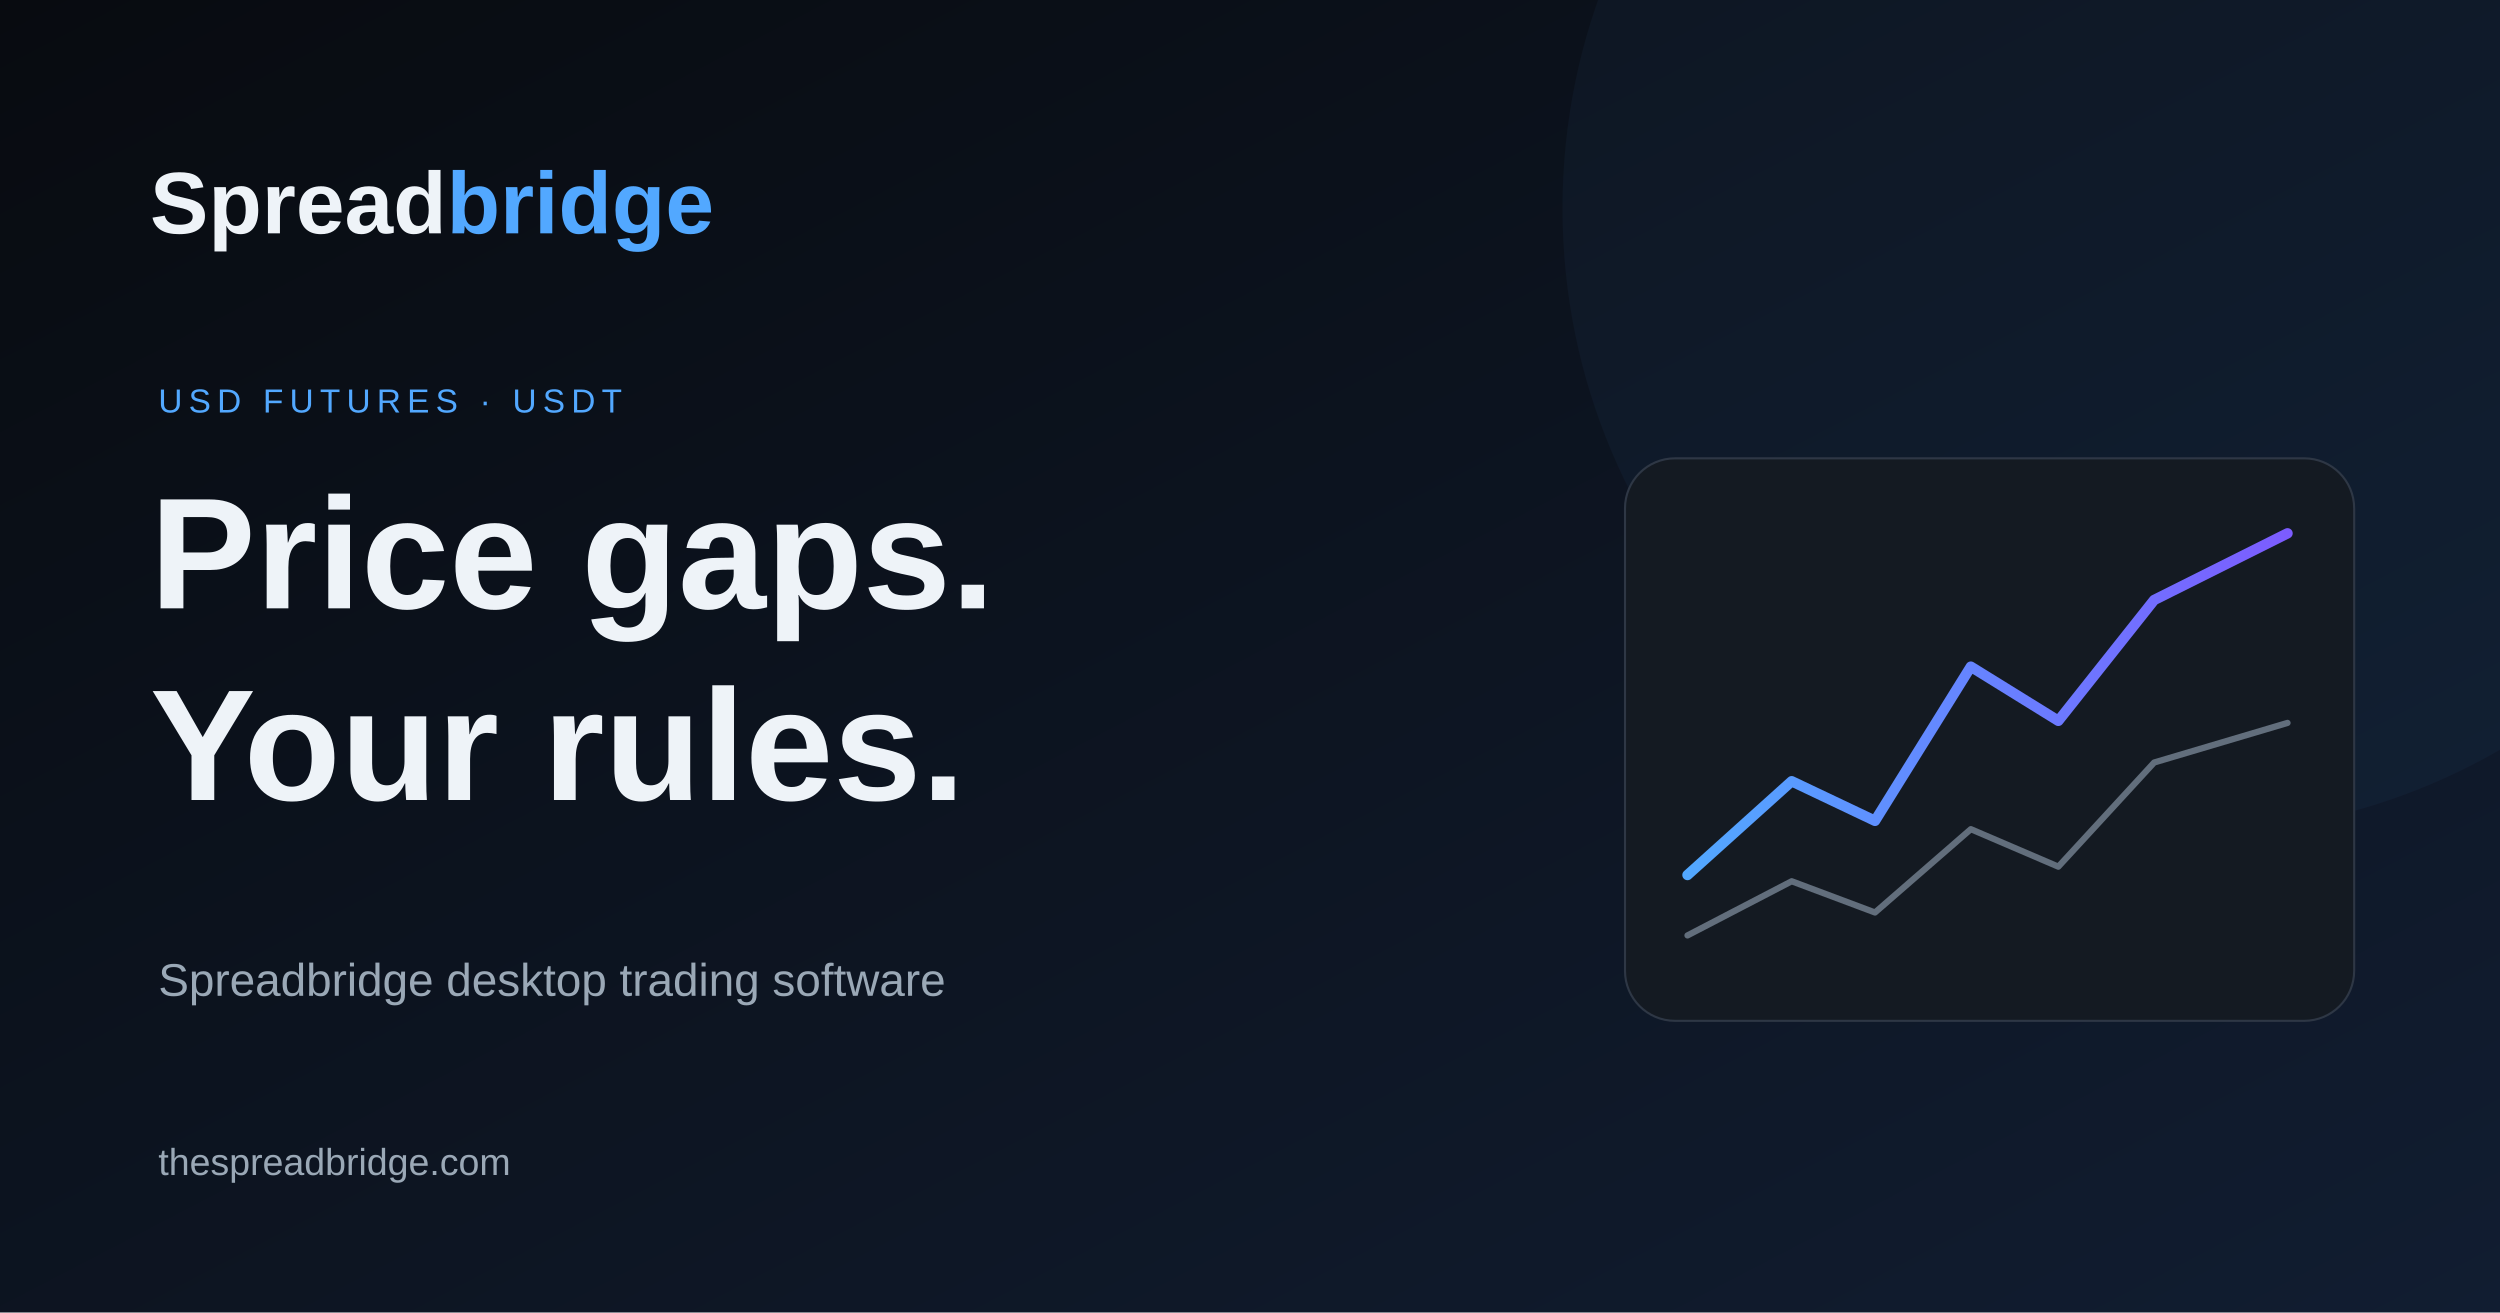
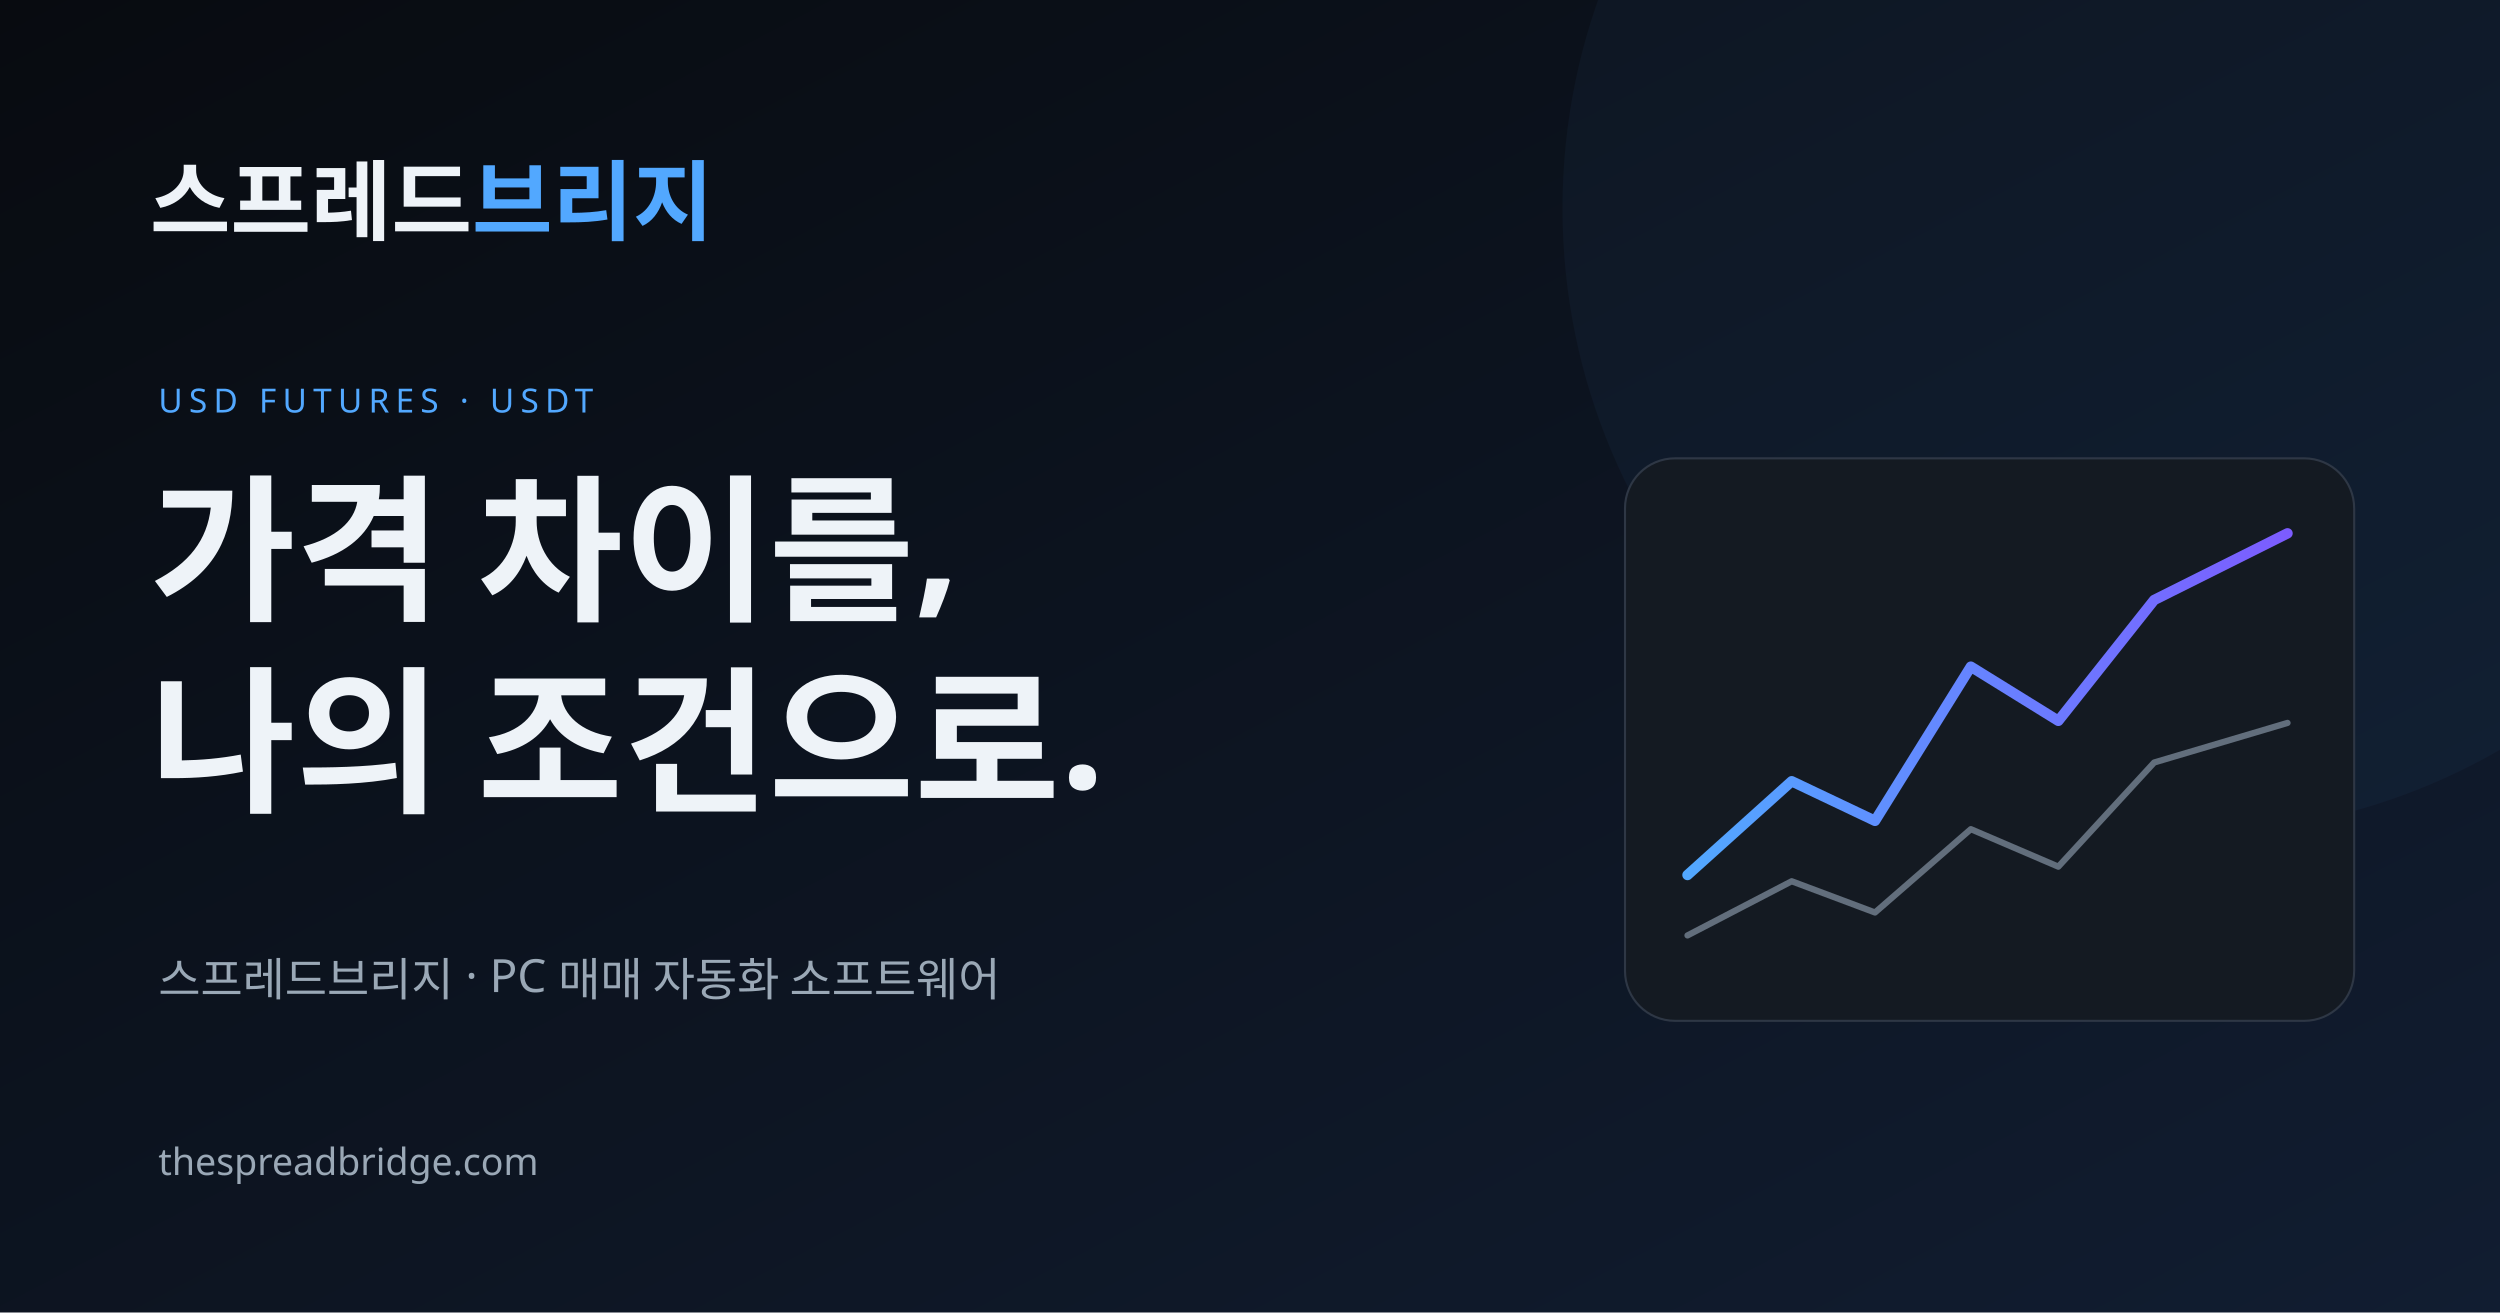
<svg xmlns="http://www.w3.org/2000/svg" width="1200" height="630" viewBox="0 0 1200 630">
  <defs>
    <linearGradient id="bg" x2="1" y2="1">
      <stop stop-color="#080b10" />
      <stop offset="1" stop-color="#111d31" />
    </linearGradient>
    <linearGradient id="line">
      <stop stop-color="#52a8ff" />
      <stop offset="1" stop-color="#7c5cff" />
    </linearGradient>
  </defs>
  <rect width="1200" height="630" fill="url(#bg)" />
  <circle cx="1050" cy="100" r="300" fill="#52a8ff" opacity=".04" />
-   <text x="72" y="112" font-family="Arial,sans-serif" font-size="42" font-weight="700" fill="#eef3f8">Spread<tspan fill="#52a8ff">bridge</tspan>
+   <text x="72" y="112" font-family="Apple SD Gothic Neo,sans-serif" font-size="42" font-weight="700" fill="#eef3f8">스프레드<tspan fill="#52a8ff">브리지</tspan>
  </text>
-   <text x="76" y="198" font-family="Arial,sans-serif" font-size="16" letter-spacing="3" fill="#52a8ff">USD FUTURES · USDT</text>
-   <text x="72" y="292" font-family="Arial,sans-serif" font-size="76" font-weight="700" fill="#eef3f8">Price gaps.</text>
-   <text x="72" y="384" font-family="Arial,sans-serif" font-size="76" font-weight="700" fill="#eef3f8">Your rules.</text>
-   <text x="76" y="478" font-family="Arial,sans-serif" font-size="22" fill="#9aa8b6">Spreadbridge desktop trading software</text>
-   <text x="76" y="564" font-family="Arial,sans-serif" font-size="18" fill="#9aa8b6">thespreadbridge.com</text>
+   <text x="76" y="198" font-family="Apple SD Gothic Neo,sans-serif" font-size="16" letter-spacing="3" fill="#52a8ff">USD FUTURES · USDT</text>
+   <text x="72" y="292" font-family="Apple SD Gothic Neo,sans-serif" font-size="76" font-weight="700" fill="#eef3f8">가격 차이를,</text>
+   <text x="72" y="384" font-family="Apple SD Gothic Neo,sans-serif" font-size="76" font-weight="700" fill="#eef3f8">나의 조건으로.</text>
+   <text x="76" y="478" font-family="Apple SD Gothic Neo,sans-serif" font-size="22" fill="#9aa8b6">스프레드브리지 · PC 매매 자동화 소프트웨어</text>
+   <text x="76" y="564" font-family="Apple SD Gothic Neo,sans-serif" font-size="18" fill="#9aa8b6">thespreadbridge.com</text>
  <rect x="780" y="220" width="350" height="270" rx="24" fill="#141a22" stroke="#2e3745" />
  <path d="M810 420 860 375 900 394 946 320 988 346 1034 288 1098 256" fill="none" stroke="url(#line)" stroke-width="5" stroke-linecap="round" stroke-linejoin="round" />
  <path d="M810 449 860 423 900 438 946 398 988 416 1034 366 1098 347" fill="none" stroke="#626e7c" stroke-width="3" stroke-linecap="round" stroke-linejoin="round" />
</svg>
